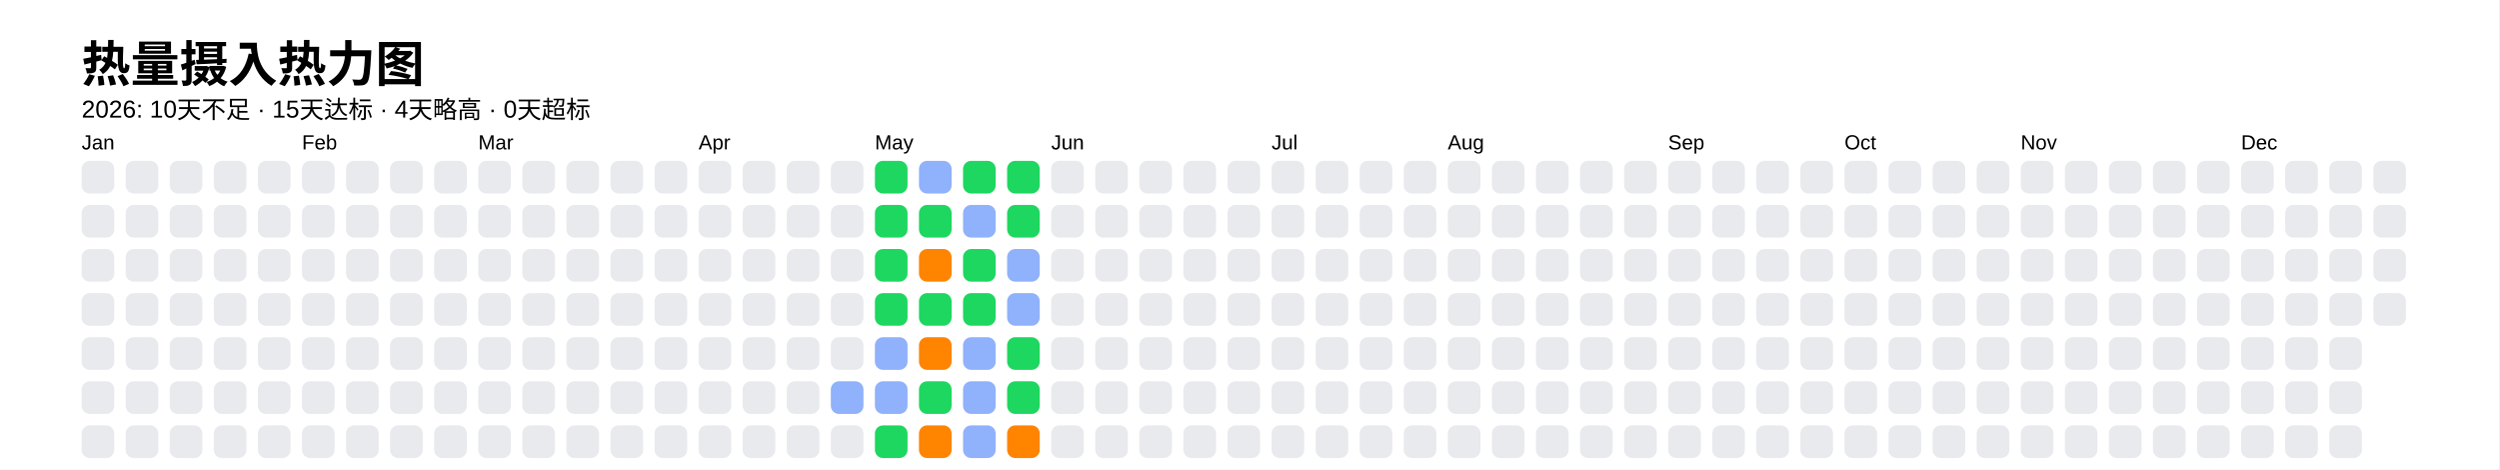
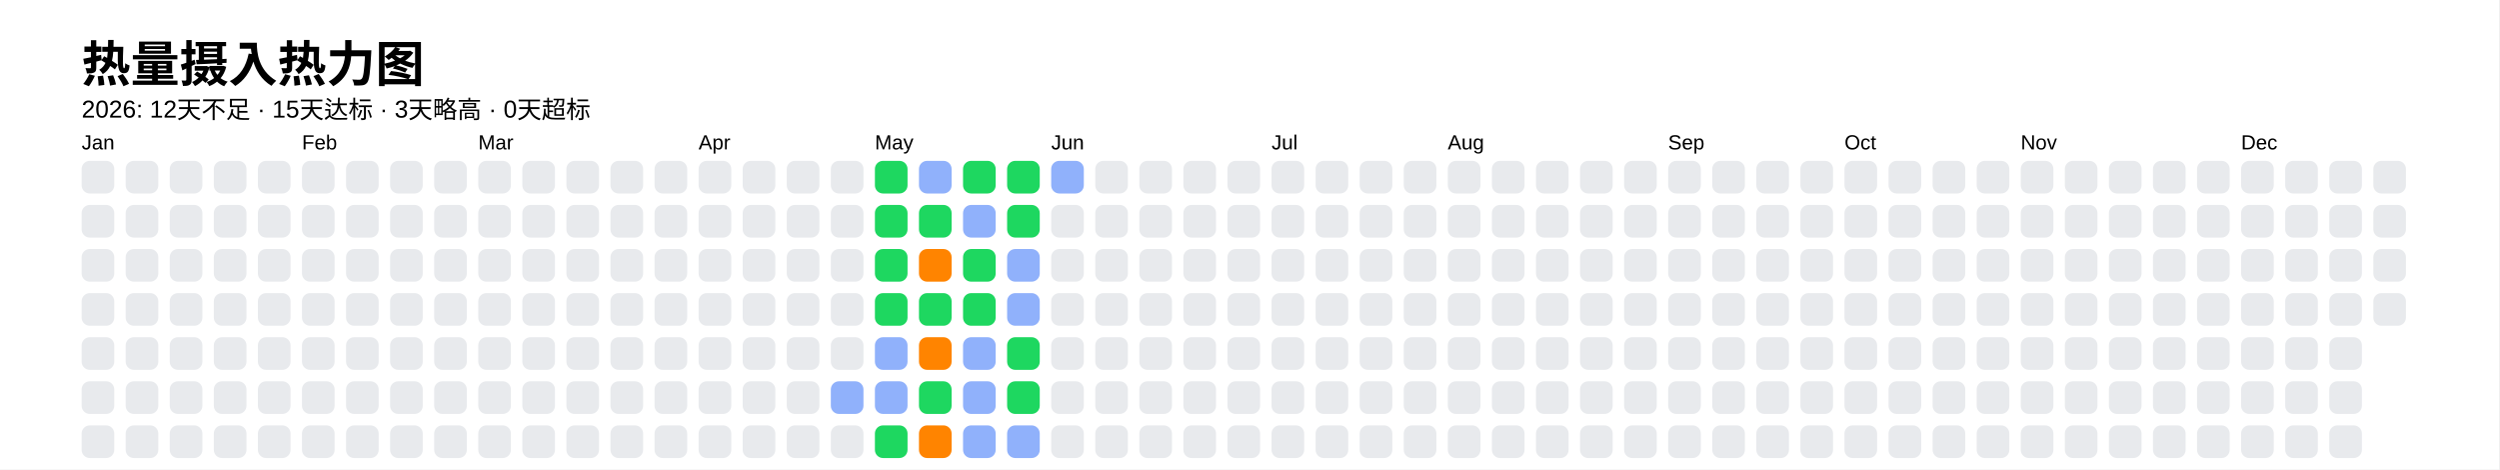
<svg xmlns="http://www.w3.org/2000/svg" style="background-color:white;" baseProfile="full" height="57.5mm" version="1.1" viewBox="0,0,306.2,57.5" width="306.2mm">
  <defs />
  <rect fill="#FFFFFF" height="57.5" width="306.2" x="0" y="0" />
  <text fill="#000000" style="font-size:6px; font-family:Arial; font-weight:bold;" x="10" y="10">热量摄入热力图</text>
-   <text fill="#000000" style="font-size:3px; font-family:Arial;" x="10" y="14.4">2026: 10天不足 · 15天达标 · 4天略高 · 0天超标</text>
+   <text fill="#000000" style="font-size:3px; font-family:Arial;" x="10" y="14.4">2026: 12天不足 · 15天达标 · 3天略高 · 0天超标</text>
  <text fill="#000000" style="font-size:2.5px; font-family:Arial" x="10" y="18.3">Jan</text>
  <rect fill="#E8EAED" height="4" rx="1" ry="1" width="4" x="10" y="19.7" />
  <rect fill="#E8EAED" height="4" rx="1" ry="1" width="4" x="10" y="25.1" />
  <rect fill="#E8EAED" height="4" rx="1" ry="1" width="4" x="10" y="30.5" />
  <rect fill="#E8EAED" height="4" rx="1" ry="1" width="4" x="10" y="35.9" />
  <rect fill="#E8EAED" height="4" rx="1" ry="1" width="4" x="10" y="41.3" />
  <rect fill="#E8EAED" height="4" rx="1" ry="1" width="4" x="10" y="46.7" />
  <rect fill="#E8EAED" height="4" rx="1" ry="1" width="4" x="10" y="52.1" />
  <rect fill="#E8EAED" height="4" rx="1" ry="1" width="4" x="15.4" y="19.7" />
  <rect fill="#E8EAED" height="4" rx="1" ry="1" width="4" x="15.4" y="25.1" />
  <rect fill="#E8EAED" height="4" rx="1" ry="1" width="4" x="15.4" y="30.5" />
  <rect fill="#E8EAED" height="4" rx="1" ry="1" width="4" x="15.4" y="35.9" />
  <rect fill="#E8EAED" height="4" rx="1" ry="1" width="4" x="15.4" y="41.3" />
  <rect fill="#E8EAED" height="4" rx="1" ry="1" width="4" x="15.4" y="46.7" />
  <rect fill="#E8EAED" height="4" rx="1" ry="1" width="4" x="15.4" y="52.1" />
  <rect fill="#E8EAED" height="4" rx="1" ry="1" width="4" x="20.8" y="19.7" />
  <rect fill="#E8EAED" height="4" rx="1" ry="1" width="4" x="20.8" y="25.1" />
  <rect fill="#E8EAED" height="4" rx="1" ry="1" width="4" x="20.8" y="30.5" />
  <rect fill="#E8EAED" height="4" rx="1" ry="1" width="4" x="20.8" y="35.9" />
  <rect fill="#E8EAED" height="4" rx="1" ry="1" width="4" x="20.8" y="41.3" />
  <rect fill="#E8EAED" height="4" rx="1" ry="1" width="4" x="20.8" y="46.7" />
  <rect fill="#E8EAED" height="4" rx="1" ry="1" width="4" x="20.8" y="52.1" />
  <rect fill="#E8EAED" height="4" rx="1" ry="1" width="4" x="26.2" y="19.7" />
  <rect fill="#E8EAED" height="4" rx="1" ry="1" width="4" x="26.2" y="25.1" />
  <rect fill="#E8EAED" height="4" rx="1" ry="1" width="4" x="26.2" y="30.5" />
  <rect fill="#E8EAED" height="4" rx="1" ry="1" width="4" x="26.2" y="35.9" />
  <rect fill="#E8EAED" height="4" rx="1" ry="1" width="4" x="26.2" y="41.3" />
  <rect fill="#E8EAED" height="4" rx="1" ry="1" width="4" x="26.2" y="46.7" />
  <rect fill="#E8EAED" height="4" rx="1" ry="1" width="4" x="26.2" y="52.1" />
  <rect fill="#E8EAED" height="4" rx="1" ry="1" width="4" x="31.6" y="19.7" />
  <rect fill="#E8EAED" height="4" rx="1" ry="1" width="4" x="31.6" y="25.1" />
  <rect fill="#E8EAED" height="4" rx="1" ry="1" width="4" x="31.6" y="30.5" />
  <rect fill="#E8EAED" height="4" rx="1" ry="1" width="4" x="31.6" y="35.9" />
  <rect fill="#E8EAED" height="4" rx="1" ry="1" width="4" x="31.6" y="41.3" />
  <rect fill="#E8EAED" height="4" rx="1" ry="1" width="4" x="31.6" y="46.7" />
  <rect fill="#E8EAED" height="4" rx="1" ry="1" width="4" x="31.6" y="52.1" />
  <text fill="#000000" style="font-size:2.5px; font-family:Arial" x="37.0" y="18.3">Feb</text>
  <rect fill="#E8EAED" height="4" rx="1" ry="1" width="4" x="37.0" y="19.7" />
  <rect fill="#E8EAED" height="4" rx="1" ry="1" width="4" x="37.0" y="25.1" />
  <rect fill="#E8EAED" height="4" rx="1" ry="1" width="4" x="37.0" y="30.5" />
  <rect fill="#E8EAED" height="4" rx="1" ry="1" width="4" x="37.0" y="35.9" />
  <rect fill="#E8EAED" height="4" rx="1" ry="1" width="4" x="37.0" y="41.3" />
  <rect fill="#E8EAED" height="4" rx="1" ry="1" width="4" x="37.0" y="46.7" />
  <rect fill="#E8EAED" height="4" rx="1" ry="1" width="4" x="37.0" y="52.1" />
  <rect fill="#E8EAED" height="4" rx="1" ry="1" width="4" x="42.4" y="19.7" />
  <rect fill="#E8EAED" height="4" rx="1" ry="1" width="4" x="42.4" y="25.1" />
  <rect fill="#E8EAED" height="4" rx="1" ry="1" width="4" x="42.4" y="30.5" />
  <rect fill="#E8EAED" height="4" rx="1" ry="1" width="4" x="42.4" y="35.9" />
  <rect fill="#E8EAED" height="4" rx="1" ry="1" width="4" x="42.4" y="41.3" />
  <rect fill="#E8EAED" height="4" rx="1" ry="1" width="4" x="42.4" y="46.7" />
  <rect fill="#E8EAED" height="4" rx="1" ry="1" width="4" x="42.4" y="52.1" />
  <rect fill="#E8EAED" height="4" rx="1" ry="1" width="4" x="47.8" y="19.7" />
  <rect fill="#E8EAED" height="4" rx="1" ry="1" width="4" x="47.8" y="25.1" />
  <rect fill="#E8EAED" height="4" rx="1" ry="1" width="4" x="47.8" y="30.5" />
  <rect fill="#E8EAED" height="4" rx="1" ry="1" width="4" x="47.8" y="35.9" />
  <rect fill="#E8EAED" height="4" rx="1" ry="1" width="4" x="47.8" y="41.3" />
  <rect fill="#E8EAED" height="4" rx="1" ry="1" width="4" x="47.8" y="46.7" />
  <rect fill="#E8EAED" height="4" rx="1" ry="1" width="4" x="47.8" y="52.1" />
  <rect fill="#E8EAED" height="4" rx="1" ry="1" width="4" x="53.2" y="19.7" />
  <rect fill="#E8EAED" height="4" rx="1" ry="1" width="4" x="53.2" y="25.1" />
  <rect fill="#E8EAED" height="4" rx="1" ry="1" width="4" x="53.2" y="30.5" />
  <rect fill="#E8EAED" height="4" rx="1" ry="1" width="4" x="53.2" y="35.9" />
  <rect fill="#E8EAED" height="4" rx="1" ry="1" width="4" x="53.2" y="41.3" />
  <rect fill="#E8EAED" height="4" rx="1" ry="1" width="4" x="53.2" y="46.7" />
  <rect fill="#E8EAED" height="4" rx="1" ry="1" width="4" x="53.2" y="52.1" />
  <text fill="#000000" style="font-size:2.5px; font-family:Arial" x="58.6" y="18.3">Mar</text>
  <rect fill="#E8EAED" height="4" rx="1" ry="1" width="4" x="58.6" y="19.7" />
  <rect fill="#E8EAED" height="4" rx="1" ry="1" width="4" x="58.6" y="25.1" />
  <rect fill="#E8EAED" height="4" rx="1" ry="1" width="4" x="58.6" y="30.5" />
  <rect fill="#E8EAED" height="4" rx="1" ry="1" width="4" x="58.6" y="35.9" />
  <rect fill="#E8EAED" height="4" rx="1" ry="1" width="4" x="58.6" y="41.3" />
  <rect fill="#E8EAED" height="4" rx="1" ry="1" width="4" x="58.6" y="46.7" />
  <rect fill="#E8EAED" height="4" rx="1" ry="1" width="4" x="58.6" y="52.1" />
  <rect fill="#E8EAED" height="4" rx="1" ry="1" width="4" x="64" y="19.7" />
  <rect fill="#E8EAED" height="4" rx="1" ry="1" width="4" x="64" y="25.1" />
  <rect fill="#E8EAED" height="4" rx="1" ry="1" width="4" x="64" y="30.5" />
  <rect fill="#E8EAED" height="4" rx="1" ry="1" width="4" x="64" y="35.9" />
  <rect fill="#E8EAED" height="4" rx="1" ry="1" width="4" x="64" y="41.3" />
  <rect fill="#E8EAED" height="4" rx="1" ry="1" width="4" x="64" y="46.7" />
  <rect fill="#E8EAED" height="4" rx="1" ry="1" width="4" x="64" y="52.1" />
  <rect fill="#E8EAED" height="4" rx="1" ry="1" width="4" x="69.4" y="19.7" />
  <rect fill="#E8EAED" height="4" rx="1" ry="1" width="4" x="69.4" y="25.1" />
  <rect fill="#E8EAED" height="4" rx="1" ry="1" width="4" x="69.4" y="30.5" />
  <rect fill="#E8EAED" height="4" rx="1" ry="1" width="4" x="69.4" y="35.9" />
  <rect fill="#E8EAED" height="4" rx="1" ry="1" width="4" x="69.4" y="41.3" />
  <rect fill="#E8EAED" height="4" rx="1" ry="1" width="4" x="69.4" y="46.7" />
  <rect fill="#E8EAED" height="4" rx="1" ry="1" width="4" x="69.4" y="52.1" />
  <rect fill="#E8EAED" height="4" rx="1" ry="1" width="4" x="74.8" y="19.7" />
  <rect fill="#E8EAED" height="4" rx="1" ry="1" width="4" x="74.8" y="25.1" />
  <rect fill="#E8EAED" height="4" rx="1" ry="1" width="4" x="74.8" y="30.5" />
  <rect fill="#E8EAED" height="4" rx="1" ry="1" width="4" x="74.8" y="35.9" />
  <rect fill="#E8EAED" height="4" rx="1" ry="1" width="4" x="74.8" y="41.3" />
  <rect fill="#E8EAED" height="4" rx="1" ry="1" width="4" x="74.8" y="46.7" />
  <rect fill="#E8EAED" height="4" rx="1" ry="1" width="4" x="74.8" y="52.1" />
  <rect fill="#E8EAED" height="4" rx="1" ry="1" width="4" x="80.2" y="19.7" />
  <rect fill="#E8EAED" height="4" rx="1" ry="1" width="4" x="80.2" y="25.1" />
  <rect fill="#E8EAED" height="4" rx="1" ry="1" width="4" x="80.2" y="30.5" />
  <rect fill="#E8EAED" height="4" rx="1" ry="1" width="4" x="80.2" y="35.9" />
  <rect fill="#E8EAED" height="4" rx="1" ry="1" width="4" x="80.2" y="41.3" />
  <rect fill="#E8EAED" height="4" rx="1" ry="1" width="4" x="80.2" y="46.7" />
  <rect fill="#E8EAED" height="4" rx="1" ry="1" width="4" x="80.2" y="52.1" />
  <text fill="#000000" style="font-size:2.5px; font-family:Arial" x="85.6" y="18.3">Apr</text>
  <rect fill="#E8EAED" height="4" rx="1" ry="1" width="4" x="85.6" y="19.7" />
  <rect fill="#E8EAED" height="4" rx="1" ry="1" width="4" x="85.6" y="25.1" />
  <rect fill="#E8EAED" height="4" rx="1" ry="1" width="4" x="85.6" y="30.5" />
  <rect fill="#E8EAED" height="4" rx="1" ry="1" width="4" x="85.6" y="35.9" />
  <rect fill="#E8EAED" height="4" rx="1" ry="1" width="4" x="85.6" y="41.3" />
  <rect fill="#E8EAED" height="4" rx="1" ry="1" width="4" x="85.6" y="46.7" />
  <rect fill="#E8EAED" height="4" rx="1" ry="1" width="4" x="85.6" y="52.1" />
  <rect fill="#E8EAED" height="4" rx="1" ry="1" width="4" x="91" y="19.7" />
  <rect fill="#E8EAED" height="4" rx="1" ry="1" width="4" x="91" y="25.1" />
  <rect fill="#E8EAED" height="4" rx="1" ry="1" width="4" x="91" y="30.5" />
  <rect fill="#E8EAED" height="4" rx="1" ry="1" width="4" x="91" y="35.9" />
  <rect fill="#E8EAED" height="4" rx="1" ry="1" width="4" x="91" y="41.3" />
  <rect fill="#E8EAED" height="4" rx="1" ry="1" width="4" x="91" y="46.7" />
  <rect fill="#E8EAED" height="4" rx="1" ry="1" width="4" x="91" y="52.1" />
  <rect fill="#E8EAED" height="4" rx="1" ry="1" width="4" x="96.4" y="19.7" />
  <rect fill="#E8EAED" height="4" rx="1" ry="1" width="4" x="96.4" y="25.1" />
  <rect fill="#E8EAED" height="4" rx="1" ry="1" width="4" x="96.4" y="30.5" />
  <rect fill="#E8EAED" height="4" rx="1" ry="1" width="4" x="96.4" y="35.9" />
  <rect fill="#E8EAED" height="4" rx="1" ry="1" width="4" x="96.4" y="41.3" />
  <rect fill="#E8EAED" height="4" rx="1" ry="1" width="4" x="96.4" y="46.7" />
  <rect fill="#E8EAED" height="4" rx="1" ry="1" width="4" x="96.4" y="52.1" />
  <rect fill="#E8EAED" height="4" rx="1" ry="1" width="4" x="101.8" y="19.7" />
  <rect fill="#E8EAED" height="4" rx="1" ry="1" width="4" x="101.8" y="25.1" />
  <rect fill="#E8EAED" height="4" rx="1" ry="1" width="4" x="101.8" y="30.5" />
  <rect fill="#E8EAED" height="4" rx="1" ry="1" width="4" x="101.8" y="35.9" />
  <rect fill="#E8EAED" height="4" rx="1" ry="1" width="4" x="101.8" y="41.3" />
  <rect fill="#90b1fb" height="4" rx="1" ry="1" width="4" x="101.8" y="46.7" />
  <rect fill="#E8EAED" height="4" rx="1" ry="1" width="4" x="101.8" y="52.1" />
  <text fill="#000000" style="font-size:2.5px; font-family:Arial" x="107.2" y="18.3">May</text>
  <rect fill="#1ed760" height="4" rx="1" ry="1" width="4" x="107.2" y="19.7" />
  <rect fill="#1ed760" height="4" rx="1" ry="1" width="4" x="107.2" y="25.1" />
  <rect fill="#1ed760" height="4" rx="1" ry="1" width="4" x="107.2" y="30.5" />
  <rect fill="#1ed760" height="4" rx="1" ry="1" width="4" x="107.2" y="35.9" />
  <rect fill="#90b1fb" height="4" rx="1" ry="1" width="4" x="107.2" y="41.3" />
  <rect fill="#90b1fb" height="4" rx="1" ry="1" width="4" x="107.2" y="46.7" />
  <rect fill="#1ed760" height="4" rx="1" ry="1" width="4" x="107.2" y="52.1" />
  <rect fill="#90b1fb" height="4" rx="1" ry="1" width="4" x="112.6" y="19.7" />
  <rect fill="#1ed760" height="4" rx="1" ry="1" width="4" x="112.6" y="25.1" />
  <rect fill="#ff8400" height="4" rx="1" ry="1" width="4" x="112.6" y="30.5" />
  <rect fill="#1ed760" height="4" rx="1" ry="1" width="4" x="112.6" y="35.9" />
  <rect fill="#ff8400" height="4" rx="1" ry="1" width="4" x="112.6" y="41.3" />
  <rect fill="#1ed760" height="4" rx="1" ry="1" width="4" x="112.6" y="46.7" />
  <rect fill="#ff8400" height="4" rx="1" ry="1" width="4" x="112.6" y="52.1" />
  <rect fill="#1ed760" height="4" rx="1" ry="1" width="4" x="118" y="19.7" />
  <rect fill="#90b1fb" height="4" rx="1" ry="1" width="4" x="118" y="25.1" />
  <rect fill="#1ed760" height="4" rx="1" ry="1" width="4" x="118" y="30.5" />
  <rect fill="#1ed760" height="4" rx="1" ry="1" width="4" x="118" y="35.9" />
  <rect fill="#90b1fb" height="4" rx="1" ry="1" width="4" x="118" y="41.3" />
  <rect fill="#90b1fb" height="4" rx="1" ry="1" width="4" x="118" y="46.7" />
  <rect fill="#90b1fb" height="4" rx="1" ry="1" width="4" x="118" y="52.1" />
  <rect fill="#1ed760" height="4" rx="1" ry="1" width="4" x="123.4" y="19.7" />
  <rect fill="#1ed760" height="4" rx="1" ry="1" width="4" x="123.4" y="25.1" />
  <rect fill="#90b1fb" height="4" rx="1" ry="1" width="4" x="123.4" y="30.5" />
  <rect fill="#90b1fb" height="4" rx="1" ry="1" width="4" x="123.4" y="35.9" />
  <rect fill="#1ed760" height="4" rx="1" ry="1" width="4" x="123.4" y="41.3" />
  <rect fill="#1ed760" height="4" rx="1" ry="1" width="4" x="123.4" y="46.7" />
-   <rect fill="#ff8400" height="4" rx="1" ry="1" width="4" x="123.4" y="52.1" />
+   <rect fill="#90b1fb" height="4" rx="1" ry="1" width="4" x="123.4" y="52.1" />
  <text fill="#000000" style="font-size:2.5px; font-family:Arial" x="128.8" y="18.3">Jun</text>
-   <rect fill="#E8EAED" height="4" rx="1" ry="1" width="4" x="128.8" y="19.7" />
+   <rect fill="#90b1fb" height="4" rx="1" ry="1" width="4" x="128.8" y="19.7" />
  <rect fill="#E8EAED" height="4" rx="1" ry="1" width="4" x="128.8" y="25.1" />
  <rect fill="#E8EAED" height="4" rx="1" ry="1" width="4" x="128.8" y="30.5" />
  <rect fill="#E8EAED" height="4" rx="1" ry="1" width="4" x="128.8" y="35.9" />
  <rect fill="#E8EAED" height="4" rx="1" ry="1" width="4" x="128.8" y="41.3" />
  <rect fill="#E8EAED" height="4" rx="1" ry="1" width="4" x="128.8" y="46.7" />
  <rect fill="#E8EAED" height="4" rx="1" ry="1" width="4" x="128.8" y="52.1" />
  <rect fill="#E8EAED" height="4" rx="1" ry="1" width="4" x="134.2" y="19.7" />
  <rect fill="#E8EAED" height="4" rx="1" ry="1" width="4" x="134.2" y="25.1" />
  <rect fill="#E8EAED" height="4" rx="1" ry="1" width="4" x="134.2" y="30.5" />
  <rect fill="#E8EAED" height="4" rx="1" ry="1" width="4" x="134.2" y="35.9" />
  <rect fill="#E8EAED" height="4" rx="1" ry="1" width="4" x="134.2" y="41.3" />
  <rect fill="#E8EAED" height="4" rx="1" ry="1" width="4" x="134.2" y="46.7" />
  <rect fill="#E8EAED" height="4" rx="1" ry="1" width="4" x="134.2" y="52.1" />
  <rect fill="#E8EAED" height="4" rx="1" ry="1" width="4" x="139.6" y="19.7" />
  <rect fill="#E8EAED" height="4" rx="1" ry="1" width="4" x="139.6" y="25.1" />
  <rect fill="#E8EAED" height="4" rx="1" ry="1" width="4" x="139.6" y="30.5" />
  <rect fill="#E8EAED" height="4" rx="1" ry="1" width="4" x="139.6" y="35.9" />
  <rect fill="#E8EAED" height="4" rx="1" ry="1" width="4" x="139.6" y="41.3" />
  <rect fill="#E8EAED" height="4" rx="1" ry="1" width="4" x="139.6" y="46.7" />
  <rect fill="#E8EAED" height="4" rx="1" ry="1" width="4" x="139.6" y="52.1" />
  <rect fill="#E8EAED" height="4" rx="1" ry="1" width="4" x="145" y="19.7" />
  <rect fill="#E8EAED" height="4" rx="1" ry="1" width="4" x="145" y="25.1" />
  <rect fill="#E8EAED" height="4" rx="1" ry="1" width="4" x="145" y="30.5" />
  <rect fill="#E8EAED" height="4" rx="1" ry="1" width="4" x="145" y="35.9" />
  <rect fill="#E8EAED" height="4" rx="1" ry="1" width="4" x="145" y="41.3" />
  <rect fill="#E8EAED" height="4" rx="1" ry="1" width="4" x="145" y="46.7" />
  <rect fill="#E8EAED" height="4" rx="1" ry="1" width="4" x="145" y="52.1" />
  <rect fill="#E8EAED" height="4" rx="1" ry="1" width="4" x="150.4" y="19.7" />
  <rect fill="#E8EAED" height="4" rx="1" ry="1" width="4" x="150.4" y="25.1" />
  <rect fill="#E8EAED" height="4" rx="1" ry="1" width="4" x="150.4" y="30.5" />
  <rect fill="#E8EAED" height="4" rx="1" ry="1" width="4" x="150.4" y="35.9" />
  <rect fill="#E8EAED" height="4" rx="1" ry="1" width="4" x="150.4" y="41.3" />
  <rect fill="#E8EAED" height="4" rx="1" ry="1" width="4" x="150.4" y="46.7" />
  <rect fill="#E8EAED" height="4" rx="1" ry="1" width="4" x="150.4" y="52.1" />
  <text fill="#000000" style="font-size:2.5px; font-family:Arial" x="155.8" y="18.3">Jul</text>
  <rect fill="#E8EAED" height="4" rx="1" ry="1" width="4" x="155.8" y="19.7" />
  <rect fill="#E8EAED" height="4" rx="1" ry="1" width="4" x="155.8" y="25.1" />
  <rect fill="#E8EAED" height="4" rx="1" ry="1" width="4" x="155.8" y="30.5" />
  <rect fill="#E8EAED" height="4" rx="1" ry="1" width="4" x="155.8" y="35.9" />
  <rect fill="#E8EAED" height="4" rx="1" ry="1" width="4" x="155.8" y="41.3" />
  <rect fill="#E8EAED" height="4" rx="1" ry="1" width="4" x="155.8" y="46.7" />
  <rect fill="#E8EAED" height="4" rx="1" ry="1" width="4" x="155.8" y="52.1" />
  <rect fill="#E8EAED" height="4" rx="1" ry="1" width="4" x="161.2" y="19.7" />
  <rect fill="#E8EAED" height="4" rx="1" ry="1" width="4" x="161.2" y="25.1" />
  <rect fill="#E8EAED" height="4" rx="1" ry="1" width="4" x="161.2" y="30.5" />
  <rect fill="#E8EAED" height="4" rx="1" ry="1" width="4" x="161.2" y="35.9" />
  <rect fill="#E8EAED" height="4" rx="1" ry="1" width="4" x="161.2" y="41.3" />
  <rect fill="#E8EAED" height="4" rx="1" ry="1" width="4" x="161.2" y="46.7" />
  <rect fill="#E8EAED" height="4" rx="1" ry="1" width="4" x="161.2" y="52.1" />
  <rect fill="#E8EAED" height="4" rx="1" ry="1" width="4" x="166.6" y="19.7" />
  <rect fill="#E8EAED" height="4" rx="1" ry="1" width="4" x="166.6" y="25.1" />
  <rect fill="#E8EAED" height="4" rx="1" ry="1" width="4" x="166.6" y="30.5" />
  <rect fill="#E8EAED" height="4" rx="1" ry="1" width="4" x="166.6" y="35.9" />
  <rect fill="#E8EAED" height="4" rx="1" ry="1" width="4" x="166.6" y="41.3" />
  <rect fill="#E8EAED" height="4" rx="1" ry="1" width="4" x="166.6" y="46.7" />
  <rect fill="#E8EAED" height="4" rx="1" ry="1" width="4" x="166.6" y="52.1" />
  <rect fill="#E8EAED" height="4" rx="1" ry="1" width="4" x="172" y="19.7" />
  <rect fill="#E8EAED" height="4" rx="1" ry="1" width="4" x="172" y="25.1" />
  <rect fill="#E8EAED" height="4" rx="1" ry="1" width="4" x="172" y="30.5" />
  <rect fill="#E8EAED" height="4" rx="1" ry="1" width="4" x="172" y="35.9" />
  <rect fill="#E8EAED" height="4" rx="1" ry="1" width="4" x="172" y="41.3" />
  <rect fill="#E8EAED" height="4" rx="1" ry="1" width="4" x="172" y="46.7" />
  <rect fill="#E8EAED" height="4" rx="1" ry="1" width="4" x="172" y="52.1" />
  <text fill="#000000" style="font-size:2.5px; font-family:Arial" x="177.4" y="18.3">Aug</text>
  <rect fill="#E8EAED" height="4" rx="1" ry="1" width="4" x="177.4" y="19.7" />
  <rect fill="#E8EAED" height="4" rx="1" ry="1" width="4" x="177.4" y="25.1" />
  <rect fill="#E8EAED" height="4" rx="1" ry="1" width="4" x="177.4" y="30.5" />
  <rect fill="#E8EAED" height="4" rx="1" ry="1" width="4" x="177.4" y="35.9" />
  <rect fill="#E8EAED" height="4" rx="1" ry="1" width="4" x="177.4" y="41.3" />
  <rect fill="#E8EAED" height="4" rx="1" ry="1" width="4" x="177.4" y="46.7" />
  <rect fill="#E8EAED" height="4" rx="1" ry="1" width="4" x="177.4" y="52.1" />
  <rect fill="#E8EAED" height="4" rx="1" ry="1" width="4" x="182.8" y="19.7" />
  <rect fill="#E8EAED" height="4" rx="1" ry="1" width="4" x="182.8" y="25.1" />
  <rect fill="#E8EAED" height="4" rx="1" ry="1" width="4" x="182.8" y="30.5" />
  <rect fill="#E8EAED" height="4" rx="1" ry="1" width="4" x="182.8" y="35.9" />
  <rect fill="#E8EAED" height="4" rx="1" ry="1" width="4" x="182.8" y="41.3" />
  <rect fill="#E8EAED" height="4" rx="1" ry="1" width="4" x="182.8" y="46.7" />
  <rect fill="#E8EAED" height="4" rx="1" ry="1" width="4" x="182.8" y="52.1" />
  <rect fill="#E8EAED" height="4" rx="1" ry="1" width="4" x="188.2" y="19.7" />
  <rect fill="#E8EAED" height="4" rx="1" ry="1" width="4" x="188.2" y="25.1" />
  <rect fill="#E8EAED" height="4" rx="1" ry="1" width="4" x="188.2" y="30.5" />
  <rect fill="#E8EAED" height="4" rx="1" ry="1" width="4" x="188.2" y="35.9" />
  <rect fill="#E8EAED" height="4" rx="1" ry="1" width="4" x="188.2" y="41.3" />
  <rect fill="#E8EAED" height="4" rx="1" ry="1" width="4" x="188.2" y="46.7" />
  <rect fill="#E8EAED" height="4" rx="1" ry="1" width="4" x="188.2" y="52.1" />
  <rect fill="#E8EAED" height="4" rx="1" ry="1" width="4" x="193.6" y="19.7" />
  <rect fill="#E8EAED" height="4" rx="1" ry="1" width="4" x="193.6" y="25.1" />
  <rect fill="#E8EAED" height="4" rx="1" ry="1" width="4" x="193.6" y="30.5" />
  <rect fill="#E8EAED" height="4" rx="1" ry="1" width="4" x="193.6" y="35.9" />
  <rect fill="#E8EAED" height="4" rx="1" ry="1" width="4" x="193.6" y="41.3" />
  <rect fill="#E8EAED" height="4" rx="1" ry="1" width="4" x="193.6" y="46.7" />
  <rect fill="#E8EAED" height="4" rx="1" ry="1" width="4" x="193.6" y="52.1" />
  <rect fill="#E8EAED" height="4" rx="1" ry="1" width="4" x="199" y="19.7" />
  <rect fill="#E8EAED" height="4" rx="1" ry="1" width="4" x="199" y="25.1" />
  <rect fill="#E8EAED" height="4" rx="1" ry="1" width="4" x="199" y="30.5" />
  <rect fill="#E8EAED" height="4" rx="1" ry="1" width="4" x="199" y="35.9" />
  <rect fill="#E8EAED" height="4" rx="1" ry="1" width="4" x="199" y="41.3" />
  <rect fill="#E8EAED" height="4" rx="1" ry="1" width="4" x="199" y="46.7" />
  <rect fill="#E8EAED" height="4" rx="1" ry="1" width="4" x="199" y="52.1" />
  <text fill="#000000" style="font-size:2.5px; font-family:Arial" x="204.4" y="18.3">Sep</text>
  <rect fill="#E8EAED" height="4" rx="1" ry="1" width="4" x="204.4" y="19.7" />
  <rect fill="#E8EAED" height="4" rx="1" ry="1" width="4" x="204.4" y="25.1" />
  <rect fill="#E8EAED" height="4" rx="1" ry="1" width="4" x="204.4" y="30.5" />
  <rect fill="#E8EAED" height="4" rx="1" ry="1" width="4" x="204.4" y="35.9" />
  <rect fill="#E8EAED" height="4" rx="1" ry="1" width="4" x="204.4" y="41.3" />
  <rect fill="#E8EAED" height="4" rx="1" ry="1" width="4" x="204.4" y="46.7" />
  <rect fill="#E8EAED" height="4" rx="1" ry="1" width="4" x="204.4" y="52.1" />
  <rect fill="#E8EAED" height="4" rx="1" ry="1" width="4" x="209.8" y="19.7" />
  <rect fill="#E8EAED" height="4" rx="1" ry="1" width="4" x="209.8" y="25.1" />
  <rect fill="#E8EAED" height="4" rx="1" ry="1" width="4" x="209.8" y="30.5" />
  <rect fill="#E8EAED" height="4" rx="1" ry="1" width="4" x="209.8" y="35.9" />
  <rect fill="#E8EAED" height="4" rx="1" ry="1" width="4" x="209.8" y="41.3" />
  <rect fill="#E8EAED" height="4" rx="1" ry="1" width="4" x="209.8" y="46.7" />
  <rect fill="#E8EAED" height="4" rx="1" ry="1" width="4" x="209.8" y="52.1" />
  <rect fill="#E8EAED" height="4" rx="1" ry="1" width="4" x="215.2" y="19.7" />
  <rect fill="#E8EAED" height="4" rx="1" ry="1" width="4" x="215.2" y="25.1" />
  <rect fill="#E8EAED" height="4" rx="1" ry="1" width="4" x="215.2" y="30.5" />
  <rect fill="#E8EAED" height="4" rx="1" ry="1" width="4" x="215.2" y="35.9" />
  <rect fill="#E8EAED" height="4" rx="1" ry="1" width="4" x="215.2" y="41.3" />
  <rect fill="#E8EAED" height="4" rx="1" ry="1" width="4" x="215.2" y="46.7" />
  <rect fill="#E8EAED" height="4" rx="1" ry="1" width="4" x="215.2" y="52.1" />
  <rect fill="#E8EAED" height="4" rx="1" ry="1" width="4" x="220.6" y="19.7" />
  <rect fill="#E8EAED" height="4" rx="1" ry="1" width="4" x="220.6" y="25.1" />
  <rect fill="#E8EAED" height="4" rx="1" ry="1" width="4" x="220.6" y="30.5" />
  <rect fill="#E8EAED" height="4" rx="1" ry="1" width="4" x="220.6" y="35.9" />
  <rect fill="#E8EAED" height="4" rx="1" ry="1" width="4" x="220.6" y="41.3" />
  <rect fill="#E8EAED" height="4" rx="1" ry="1" width="4" x="220.6" y="46.7" />
  <rect fill="#E8EAED" height="4" rx="1" ry="1" width="4" x="220.6" y="52.1" />
  <text fill="#000000" style="font-size:2.5px; font-family:Arial" x="226" y="18.3">Oct</text>
  <rect fill="#E8EAED" height="4" rx="1" ry="1" width="4" x="226" y="19.7" />
  <rect fill="#E8EAED" height="4" rx="1" ry="1" width="4" x="226" y="25.1" />
  <rect fill="#E8EAED" height="4" rx="1" ry="1" width="4" x="226" y="30.5" />
  <rect fill="#E8EAED" height="4" rx="1" ry="1" width="4" x="226" y="35.9" />
  <rect fill="#E8EAED" height="4" rx="1" ry="1" width="4" x="226" y="41.3" />
  <rect fill="#E8EAED" height="4" rx="1" ry="1" width="4" x="226" y="46.7" />
  <rect fill="#E8EAED" height="4" rx="1" ry="1" width="4" x="226" y="52.1" />
  <rect fill="#E8EAED" height="4" rx="1" ry="1" width="4" x="231.4" y="19.7" />
  <rect fill="#E8EAED" height="4" rx="1" ry="1" width="4" x="231.4" y="25.1" />
  <rect fill="#E8EAED" height="4" rx="1" ry="1" width="4" x="231.4" y="30.5" />
  <rect fill="#E8EAED" height="4" rx="1" ry="1" width="4" x="231.4" y="35.9" />
  <rect fill="#E8EAED" height="4" rx="1" ry="1" width="4" x="231.4" y="41.3" />
  <rect fill="#E8EAED" height="4" rx="1" ry="1" width="4" x="231.4" y="46.7" />
  <rect fill="#E8EAED" height="4" rx="1" ry="1" width="4" x="231.4" y="52.1" />
  <rect fill="#E8EAED" height="4" rx="1" ry="1" width="4" x="236.8" y="19.7" />
  <rect fill="#E8EAED" height="4" rx="1" ry="1" width="4" x="236.8" y="25.1" />
  <rect fill="#E8EAED" height="4" rx="1" ry="1" width="4" x="236.8" y="30.5" />
  <rect fill="#E8EAED" height="4" rx="1" ry="1" width="4" x="236.8" y="35.9" />
  <rect fill="#E8EAED" height="4" rx="1" ry="1" width="4" x="236.8" y="41.3" />
  <rect fill="#E8EAED" height="4" rx="1" ry="1" width="4" x="236.8" y="46.7" />
  <rect fill="#E8EAED" height="4" rx="1" ry="1" width="4" x="236.8" y="52.1" />
  <rect fill="#E8EAED" height="4" rx="1" ry="1" width="4" x="242.2" y="19.7" />
  <rect fill="#E8EAED" height="4" rx="1" ry="1" width="4" x="242.2" y="25.1" />
  <rect fill="#E8EAED" height="4" rx="1" ry="1" width="4" x="242.2" y="30.5" />
  <rect fill="#E8EAED" height="4" rx="1" ry="1" width="4" x="242.2" y="35.9" />
  <rect fill="#E8EAED" height="4" rx="1" ry="1" width="4" x="242.2" y="41.3" />
  <rect fill="#E8EAED" height="4" rx="1" ry="1" width="4" x="242.2" y="46.7" />
  <rect fill="#E8EAED" height="4" rx="1" ry="1" width="4" x="242.2" y="52.1" />
  <text fill="#000000" style="font-size:2.5px; font-family:Arial" x="247.6" y="18.3">Nov</text>
  <rect fill="#E8EAED" height="4" rx="1" ry="1" width="4" x="247.6" y="19.7" />
  <rect fill="#E8EAED" height="4" rx="1" ry="1" width="4" x="247.6" y="25.1" />
  <rect fill="#E8EAED" height="4" rx="1" ry="1" width="4" x="247.6" y="30.5" />
  <rect fill="#E8EAED" height="4" rx="1" ry="1" width="4" x="247.6" y="35.9" />
  <rect fill="#E8EAED" height="4" rx="1" ry="1" width="4" x="247.6" y="41.3" />
  <rect fill="#E8EAED" height="4" rx="1" ry="1" width="4" x="247.6" y="46.7" />
  <rect fill="#E8EAED" height="4" rx="1" ry="1" width="4" x="247.6" y="52.1" />
  <rect fill="#E8EAED" height="4" rx="1" ry="1" width="4" x="253" y="19.7" />
  <rect fill="#E8EAED" height="4" rx="1" ry="1" width="4" x="253" y="25.1" />
  <rect fill="#E8EAED" height="4" rx="1" ry="1" width="4" x="253" y="30.5" />
  <rect fill="#E8EAED" height="4" rx="1" ry="1" width="4" x="253" y="35.9" />
  <rect fill="#E8EAED" height="4" rx="1" ry="1" width="4" x="253" y="41.3" />
  <rect fill="#E8EAED" height="4" rx="1" ry="1" width="4" x="253" y="46.7" />
  <rect fill="#E8EAED" height="4" rx="1" ry="1" width="4" x="253" y="52.1" />
  <rect fill="#E8EAED" height="4" rx="1" ry="1" width="4" x="258.4" y="19.7" />
  <rect fill="#E8EAED" height="4" rx="1" ry="1" width="4" x="258.4" y="25.1" />
  <rect fill="#E8EAED" height="4" rx="1" ry="1" width="4" x="258.4" y="30.5" />
  <rect fill="#E8EAED" height="4" rx="1" ry="1" width="4" x="258.4" y="35.9" />
  <rect fill="#E8EAED" height="4" rx="1" ry="1" width="4" x="258.4" y="41.3" />
  <rect fill="#E8EAED" height="4" rx="1" ry="1" width="4" x="258.4" y="46.7" />
  <rect fill="#E8EAED" height="4" rx="1" ry="1" width="4" x="258.4" y="52.1" />
  <rect fill="#E8EAED" height="4" rx="1" ry="1" width="4" x="263.8" y="19.7" />
  <rect fill="#E8EAED" height="4" rx="1" ry="1" width="4" x="263.8" y="25.1" />
  <rect fill="#E8EAED" height="4" rx="1" ry="1" width="4" x="263.8" y="30.5" />
  <rect fill="#E8EAED" height="4" rx="1" ry="1" width="4" x="263.8" y="35.9" />
  <rect fill="#E8EAED" height="4" rx="1" ry="1" width="4" x="263.8" y="41.3" />
  <rect fill="#E8EAED" height="4" rx="1" ry="1" width="4" x="263.8" y="46.7" />
  <rect fill="#E8EAED" height="4" rx="1" ry="1" width="4" x="263.8" y="52.1" />
  <rect fill="#E8EAED" height="4" rx="1" ry="1" width="4" x="269.2" y="19.7" />
  <rect fill="#E8EAED" height="4" rx="1" ry="1" width="4" x="269.2" y="25.1" />
  <rect fill="#E8EAED" height="4" rx="1" ry="1" width="4" x="269.2" y="30.5" />
  <rect fill="#E8EAED" height="4" rx="1" ry="1" width="4" x="269.2" y="35.9" />
  <rect fill="#E8EAED" height="4" rx="1" ry="1" width="4" x="269.2" y="41.3" />
  <rect fill="#E8EAED" height="4" rx="1" ry="1" width="4" x="269.2" y="46.7" />
  <rect fill="#E8EAED" height="4" rx="1" ry="1" width="4" x="269.2" y="52.1" />
  <text fill="#000000" style="font-size:2.5px; font-family:Arial" x="274.6" y="18.3">Dec</text>
  <rect fill="#E8EAED" height="4" rx="1" ry="1" width="4" x="274.6" y="19.7" />
  <rect fill="#E8EAED" height="4" rx="1" ry="1" width="4" x="274.6" y="25.1" />
  <rect fill="#E8EAED" height="4" rx="1" ry="1" width="4" x="274.6" y="30.5" />
  <rect fill="#E8EAED" height="4" rx="1" ry="1" width="4" x="274.6" y="35.9" />
  <rect fill="#E8EAED" height="4" rx="1" ry="1" width="4" x="274.6" y="41.3" />
  <rect fill="#E8EAED" height="4" rx="1" ry="1" width="4" x="274.6" y="46.7" />
  <rect fill="#E8EAED" height="4" rx="1" ry="1" width="4" x="274.6" y="52.1" />
  <rect fill="#E8EAED" height="4" rx="1" ry="1" width="4" x="280" y="19.7" />
  <rect fill="#E8EAED" height="4" rx="1" ry="1" width="4" x="280" y="25.1" />
  <rect fill="#E8EAED" height="4" rx="1" ry="1" width="4" x="280" y="30.5" />
  <rect fill="#E8EAED" height="4" rx="1" ry="1" width="4" x="280" y="35.9" />
  <rect fill="#E8EAED" height="4" rx="1" ry="1" width="4" x="280" y="41.3" />
  <rect fill="#E8EAED" height="4" rx="1" ry="1" width="4" x="280" y="46.7" />
  <rect fill="#E8EAED" height="4" rx="1" ry="1" width="4" x="280" y="52.1" />
  <rect fill="#E8EAED" height="4" rx="1" ry="1" width="4" x="285.4" y="19.7" />
  <rect fill="#E8EAED" height="4" rx="1" ry="1" width="4" x="285.4" y="25.1" />
  <rect fill="#E8EAED" height="4" rx="1" ry="1" width="4" x="285.4" y="30.5" />
  <rect fill="#E8EAED" height="4" rx="1" ry="1" width="4" x="285.4" y="35.9" />
  <rect fill="#E8EAED" height="4" rx="1" ry="1" width="4" x="285.4" y="41.3" />
  <rect fill="#E8EAED" height="4" rx="1" ry="1" width="4" x="285.4" y="46.7" />
  <rect fill="#E8EAED" height="4" rx="1" ry="1" width="4" x="285.4" y="52.1" />
  <rect fill="#E8EAED" height="4" rx="1" ry="1" width="4" x="290.8" y="19.7" />
  <rect fill="#E8EAED" height="4" rx="1" ry="1" width="4" x="290.8" y="25.1" />
  <rect fill="#E8EAED" height="4" rx="1" ry="1" width="4" x="290.8" y="30.5" />
  <rect fill="#E8EAED" height="4" rx="1" ry="1" width="4" x="290.8" y="35.9" />
</svg>
